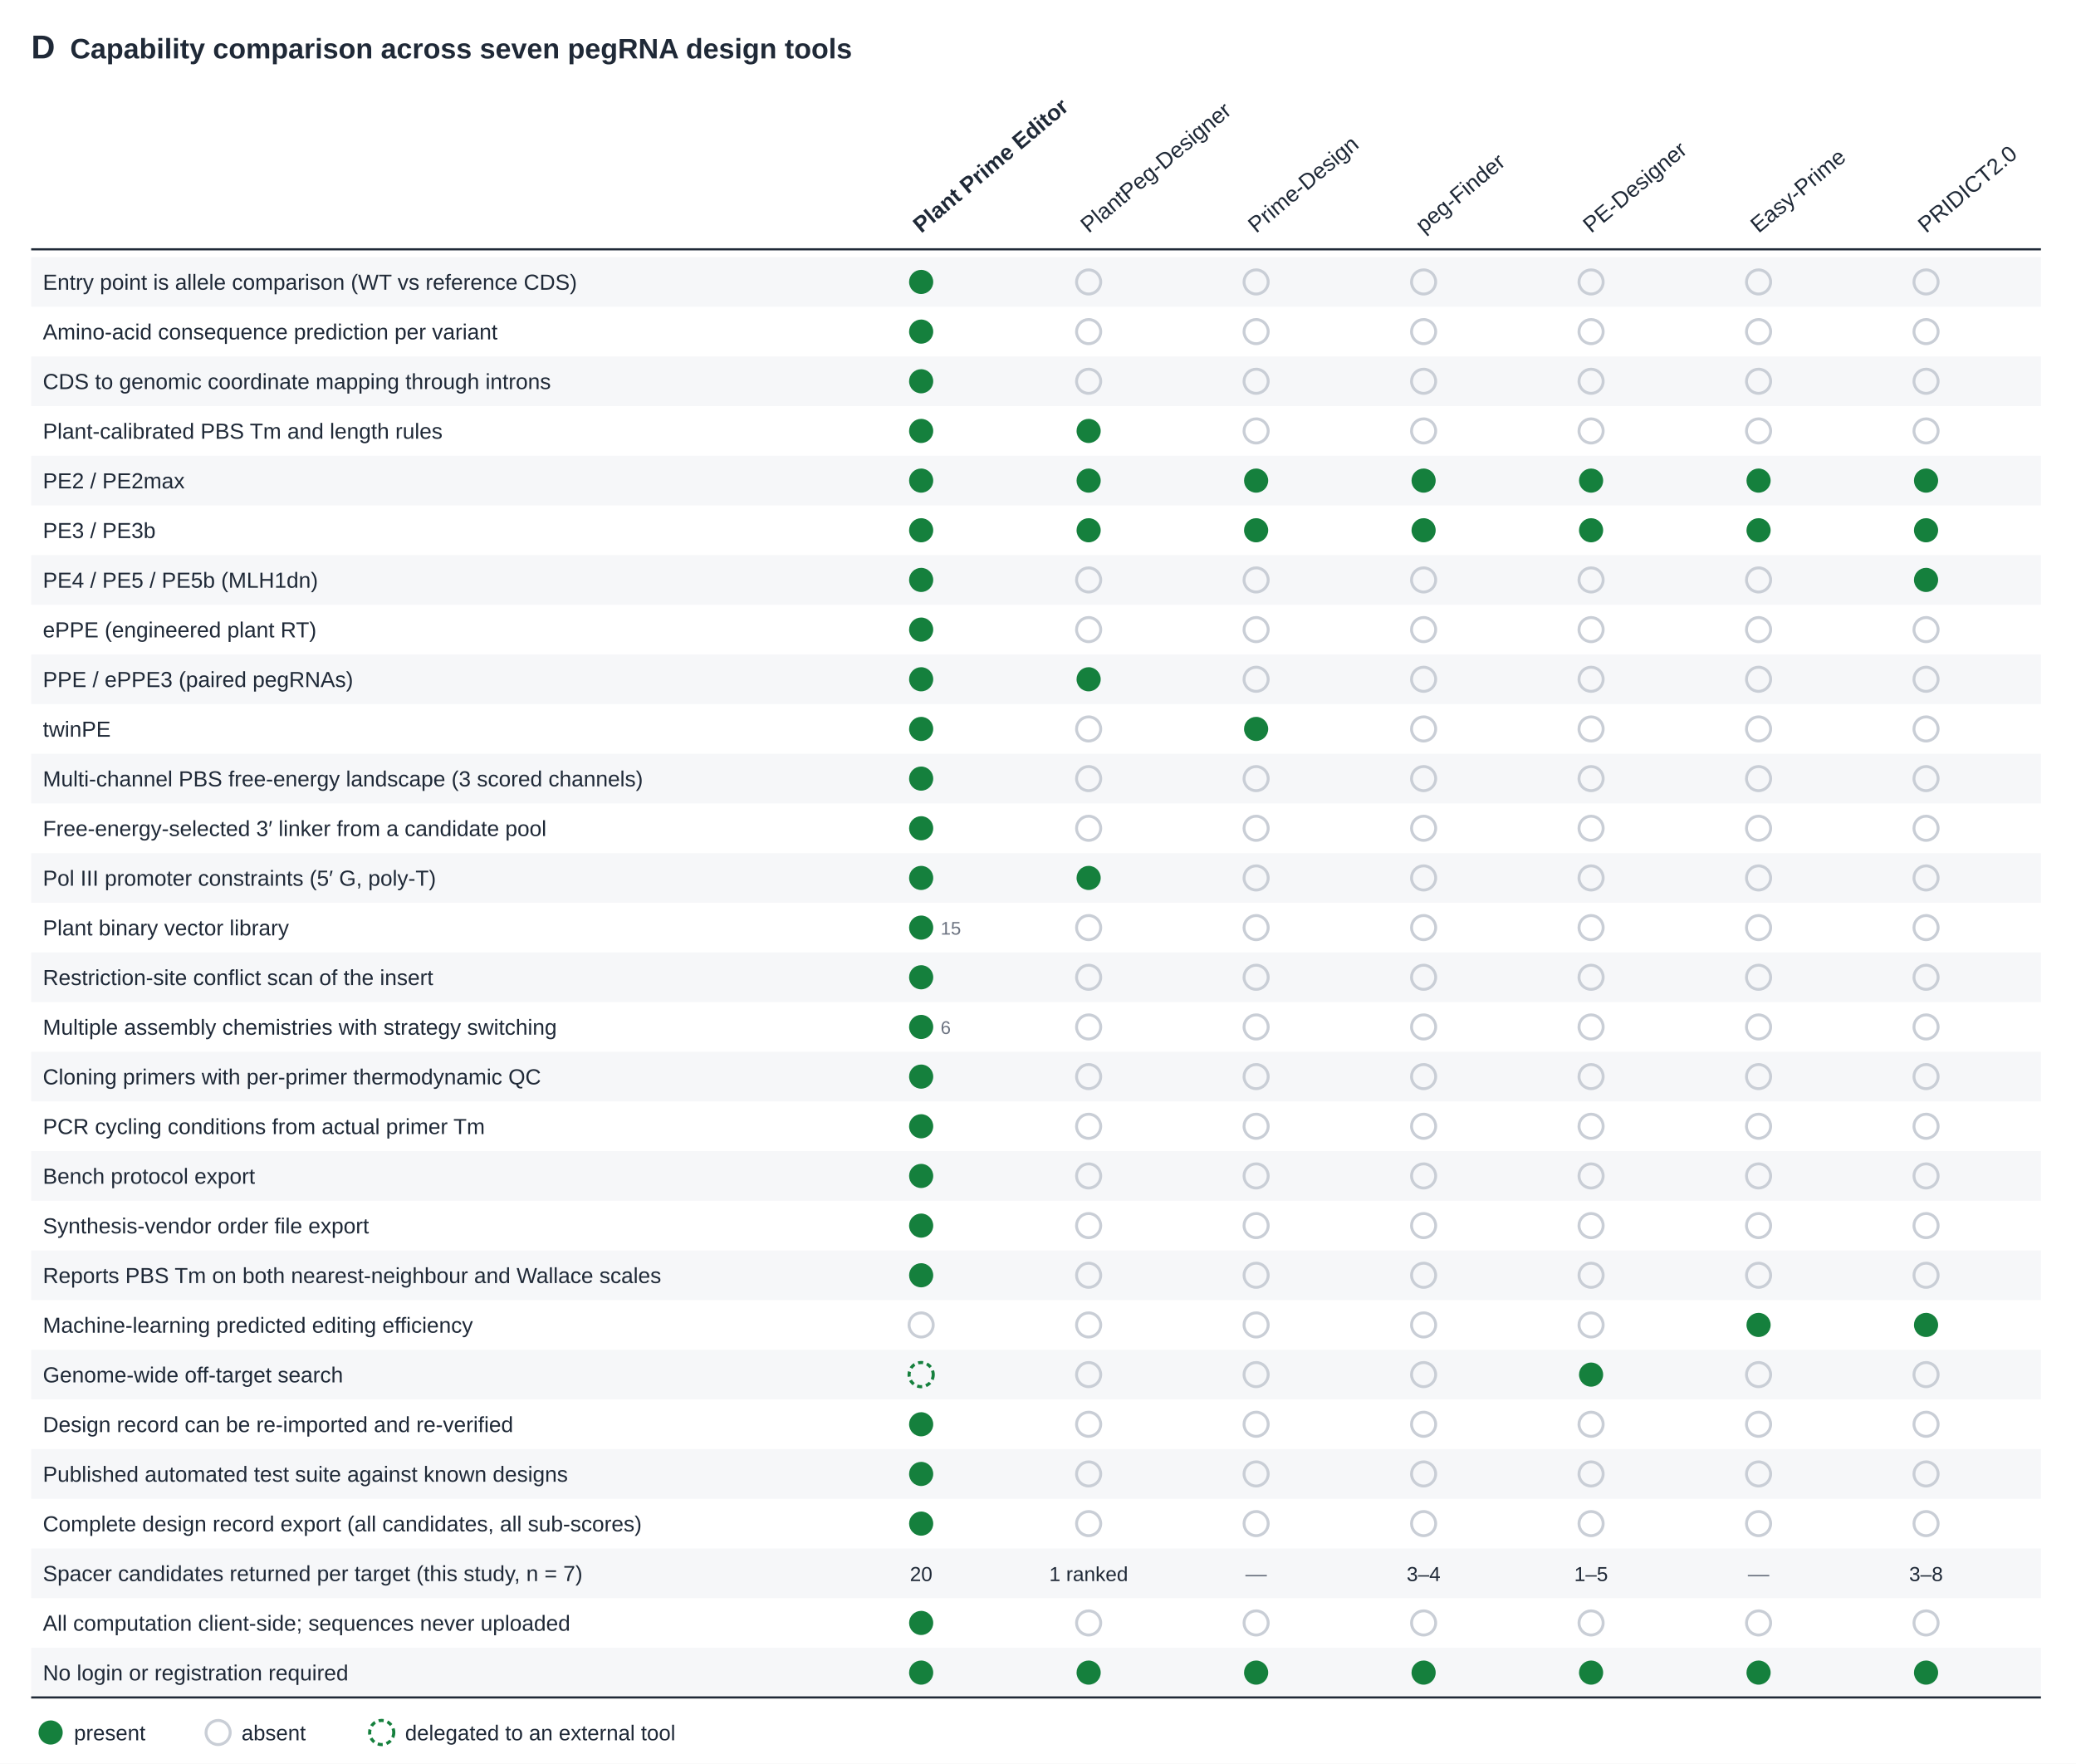
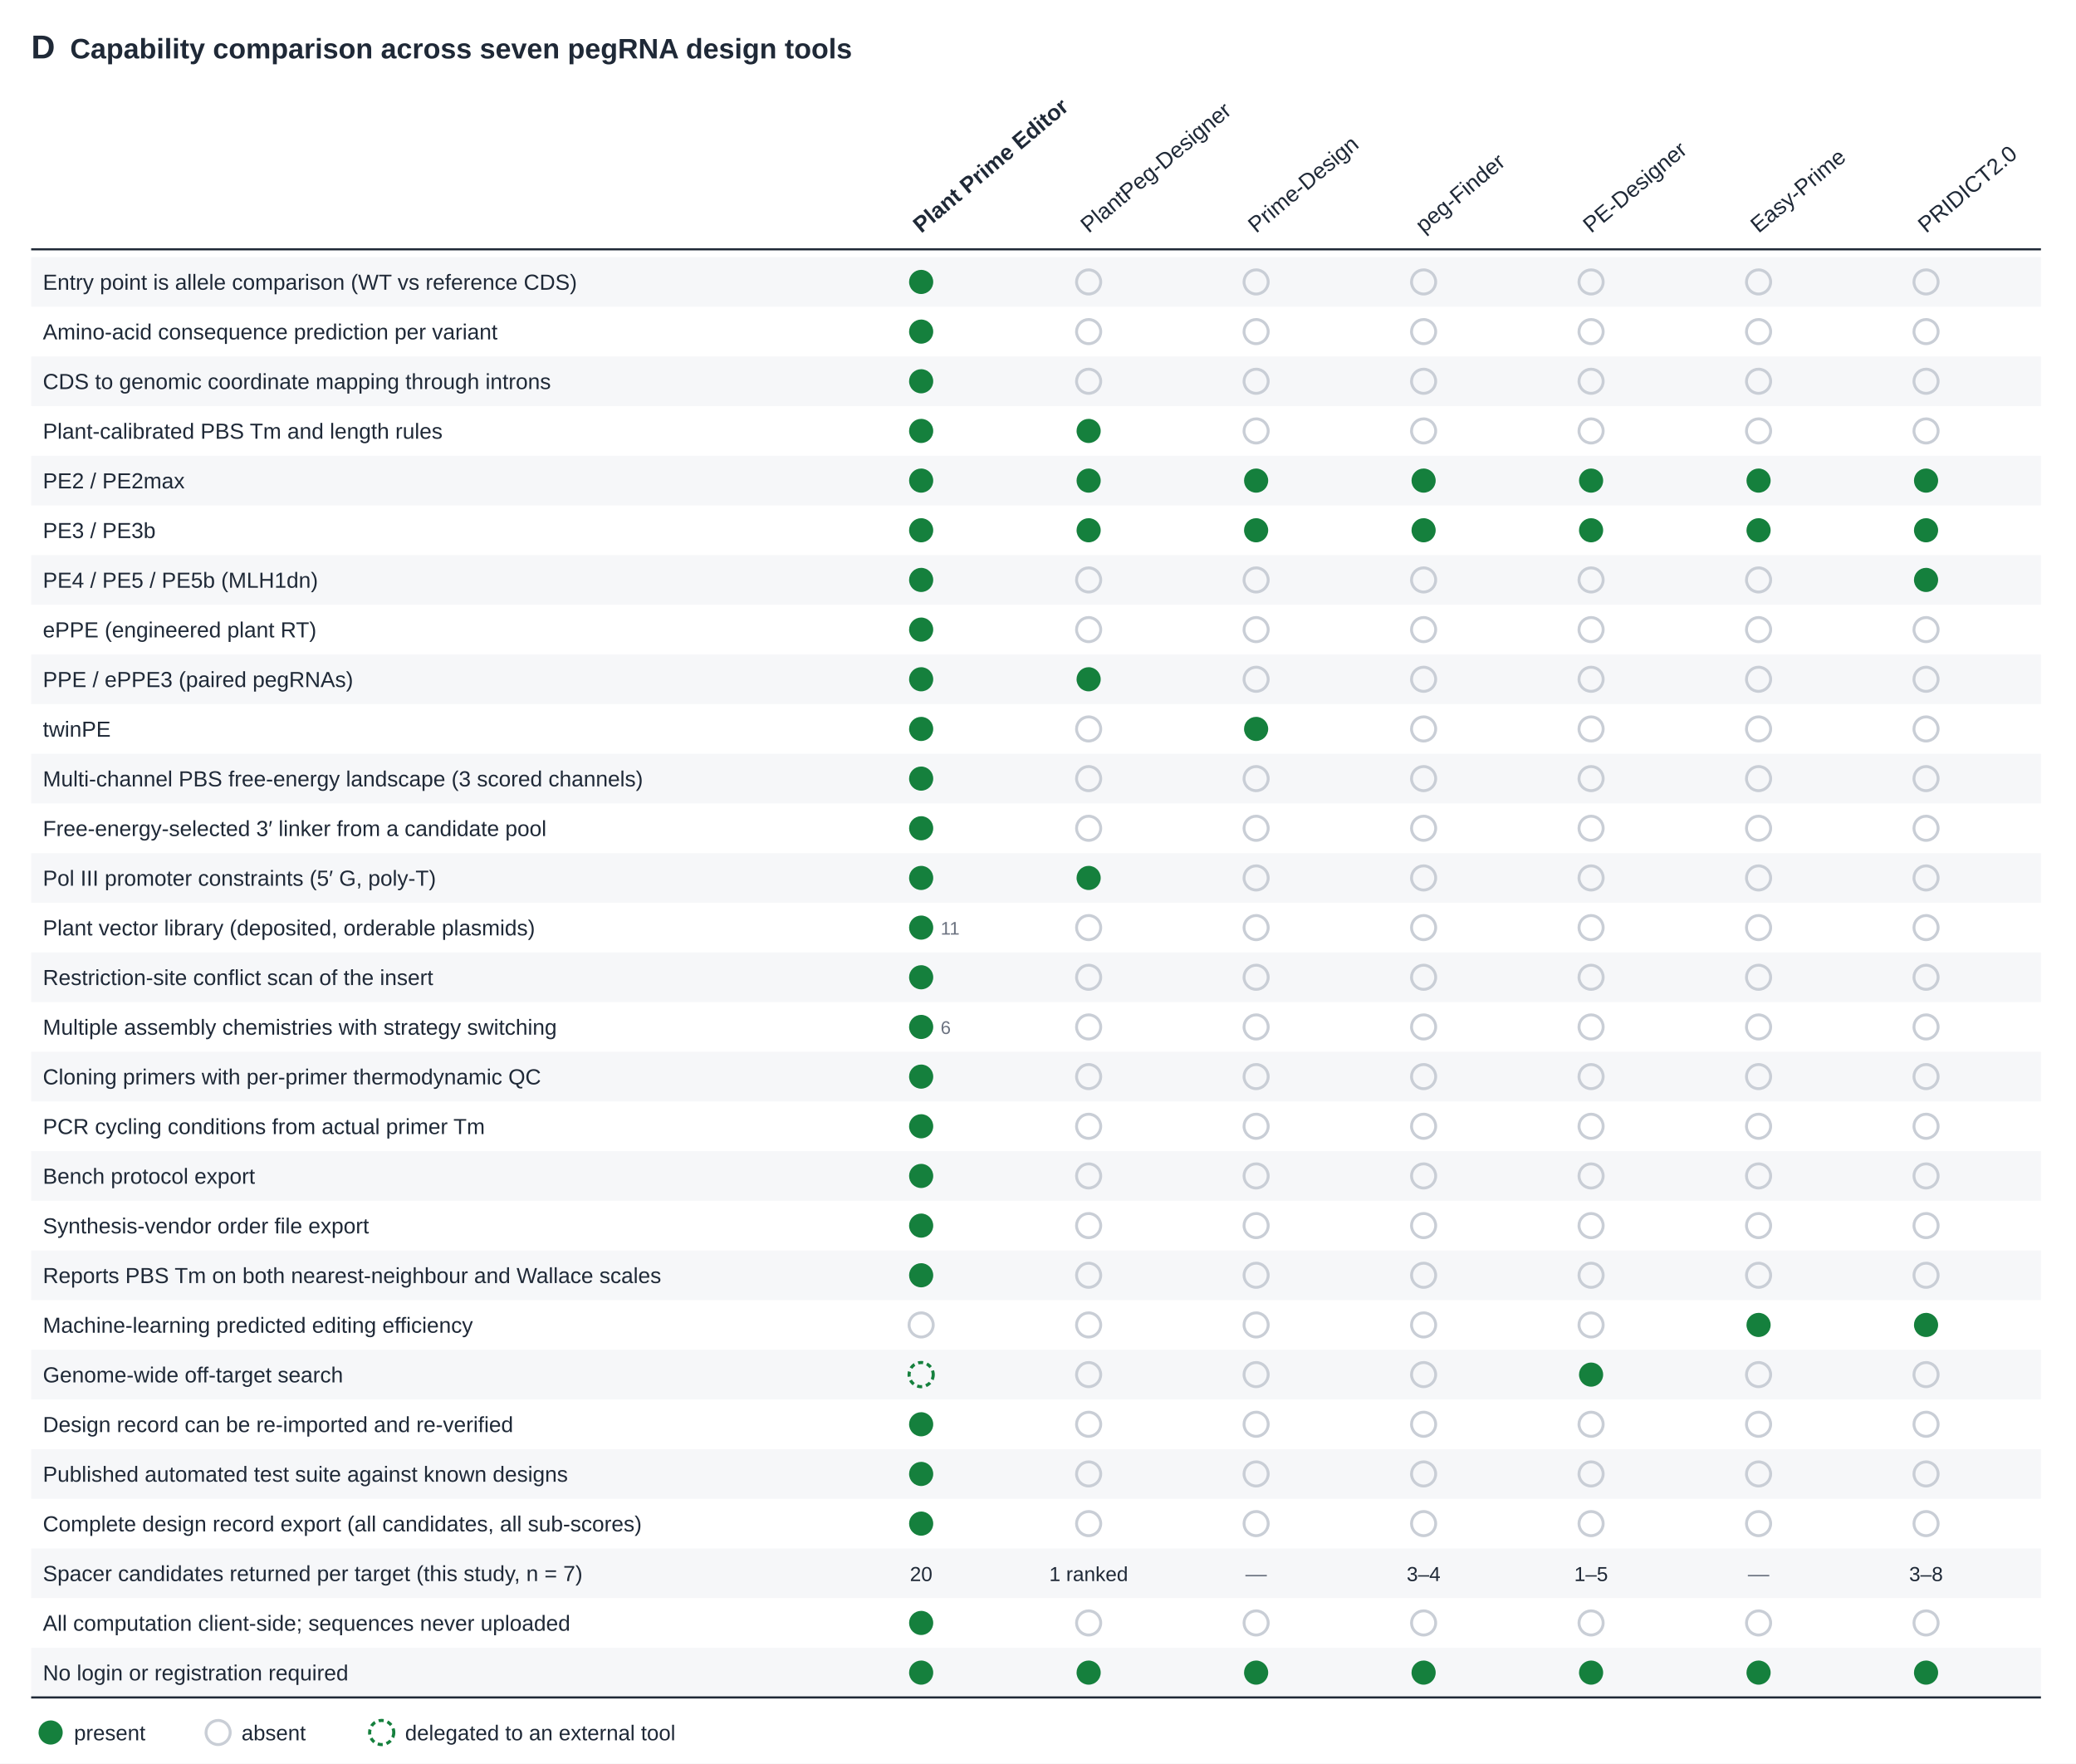
<svg xmlns="http://www.w3.org/2000/svg" viewBox="0 0 1066 905.5" width="1066" height="905.5" font-family="Arial, Helvetica, sans-serif">
  <rect width="1066" height="905.5" fill="#ffffff" />
  <text x="16" y="30" font-size="17" font-weight="bold" fill="#1f2937">D</text>
  <text x="36" y="30" font-size="14.5" font-weight="bold" fill="#1f2937">Capability comparison across seven pegRNA design tools</text>
  <text transform="translate(473.0,120) rotate(-40)" font-size="11.5" font-weight="bold" fill="#1f2937">Plant Prime Editor</text>
  <text transform="translate(559.0,120) rotate(-40)" font-size="11.5" fill="#1f2937">PlantPeg-Designer</text>
  <text transform="translate(645.0,120) rotate(-40)" font-size="11.5" fill="#1f2937">Prime-Design</text>
  <text transform="translate(731.0,120) rotate(-40)" font-size="11.5" fill="#1f2937">peg-Finder</text>
  <text transform="translate(817.0,120) rotate(-40)" font-size="11.5" fill="#1f2937">PE-Designer</text>
  <text transform="translate(903.0,120) rotate(-40)" font-size="11.5" fill="#1f2937">Easy-Prime</text>
  <text transform="translate(989.0,120) rotate(-40)" font-size="11.5" fill="#1f2937">PRIDICT2.0</text>
  <line x1="16" y1="128" x2="1048" y2="128" stroke="#1f2937" stroke-width="1.1" />
  <rect x="16" y="132.0" width="1032" height="25.5" fill="#f6f7f9" />
  <text x="22" y="148.75" font-size="11.2" fill="#1f2937">Entry point is allele comparison (WT vs reference CDS)</text>
  <circle cx="473.0" cy="144.75" r="6.2" fill="#15803d" />
  <circle cx="559.0" cy="144.75" r="6.2" fill="none" stroke="#c9ced6" stroke-width="1.5" />
  <circle cx="645.0" cy="144.75" r="6.2" fill="none" stroke="#c9ced6" stroke-width="1.5" />
  <circle cx="731.0" cy="144.75" r="6.2" fill="none" stroke="#c9ced6" stroke-width="1.5" />
  <circle cx="817.0" cy="144.75" r="6.2" fill="none" stroke="#c9ced6" stroke-width="1.5" />
  <circle cx="903.0" cy="144.75" r="6.2" fill="none" stroke="#c9ced6" stroke-width="1.5" />
  <circle cx="989.0" cy="144.75" r="6.2" fill="none" stroke="#c9ced6" stroke-width="1.5" />
  <text x="22" y="174.25" font-size="11.2" fill="#1f2937">Amino-acid consequence prediction per variant</text>
  <circle cx="473.0" cy="170.25" r="6.2" fill="#15803d" />
  <circle cx="559.0" cy="170.25" r="6.2" fill="none" stroke="#c9ced6" stroke-width="1.5" />
  <circle cx="645.0" cy="170.25" r="6.2" fill="none" stroke="#c9ced6" stroke-width="1.5" />
  <circle cx="731.0" cy="170.25" r="6.2" fill="none" stroke="#c9ced6" stroke-width="1.5" />
  <circle cx="817.0" cy="170.25" r="6.2" fill="none" stroke="#c9ced6" stroke-width="1.5" />
  <circle cx="903.0" cy="170.25" r="6.2" fill="none" stroke="#c9ced6" stroke-width="1.5" />
  <circle cx="989.0" cy="170.25" r="6.2" fill="none" stroke="#c9ced6" stroke-width="1.5" />
  <rect x="16" y="183.0" width="1032" height="25.5" fill="#f6f7f9" />
  <text x="22" y="199.75" font-size="11.2" fill="#1f2937">CDS to genomic coordinate mapping through introns</text>
  <circle cx="473.0" cy="195.75" r="6.2" fill="#15803d" />
  <circle cx="559.0" cy="195.75" r="6.2" fill="none" stroke="#c9ced6" stroke-width="1.5" />
  <circle cx="645.0" cy="195.75" r="6.2" fill="none" stroke="#c9ced6" stroke-width="1.5" />
  <circle cx="731.0" cy="195.75" r="6.2" fill="none" stroke="#c9ced6" stroke-width="1.5" />
  <circle cx="817.0" cy="195.75" r="6.2" fill="none" stroke="#c9ced6" stroke-width="1.5" />
  <circle cx="903.0" cy="195.75" r="6.2" fill="none" stroke="#c9ced6" stroke-width="1.5" />
  <circle cx="989.0" cy="195.75" r="6.2" fill="none" stroke="#c9ced6" stroke-width="1.5" />
  <text x="22" y="225.25" font-size="11.2" fill="#1f2937">Plant-calibrated PBS Tm and length rules</text>
  <circle cx="473.0" cy="221.25" r="6.2" fill="#15803d" />
  <circle cx="559.0" cy="221.25" r="6.2" fill="#15803d" />
  <circle cx="645.0" cy="221.25" r="6.2" fill="none" stroke="#c9ced6" stroke-width="1.5" />
  <circle cx="731.0" cy="221.25" r="6.2" fill="none" stroke="#c9ced6" stroke-width="1.5" />
  <circle cx="817.0" cy="221.25" r="6.2" fill="none" stroke="#c9ced6" stroke-width="1.5" />
  <circle cx="903.0" cy="221.25" r="6.2" fill="none" stroke="#c9ced6" stroke-width="1.5" />
  <circle cx="989.0" cy="221.25" r="6.2" fill="none" stroke="#c9ced6" stroke-width="1.5" />
  <rect x="16" y="234.0" width="1032" height="25.5" fill="#f6f7f9" />
  <text x="22" y="250.75" font-size="11.2" fill="#1f2937">PE2 / PE2max</text>
  <circle cx="473.0" cy="246.75" r="6.2" fill="#15803d" />
  <circle cx="559.0" cy="246.75" r="6.2" fill="#15803d" />
  <circle cx="645.0" cy="246.75" r="6.2" fill="#15803d" />
  <circle cx="731.0" cy="246.75" r="6.2" fill="#15803d" />
  <circle cx="817.0" cy="246.75" r="6.2" fill="#15803d" />
  <circle cx="903.0" cy="246.75" r="6.2" fill="#15803d" />
  <circle cx="989.0" cy="246.75" r="6.2" fill="#15803d" />
  <text x="22" y="276.25" font-size="11.2" fill="#1f2937">PE3 / PE3b</text>
  <circle cx="473.0" cy="272.25" r="6.2" fill="#15803d" />
  <circle cx="559.0" cy="272.25" r="6.2" fill="#15803d" />
  <circle cx="645.0" cy="272.25" r="6.2" fill="#15803d" />
  <circle cx="731.0" cy="272.25" r="6.2" fill="#15803d" />
  <circle cx="817.0" cy="272.25" r="6.2" fill="#15803d" />
  <circle cx="903.0" cy="272.25" r="6.2" fill="#15803d" />
  <circle cx="989.0" cy="272.25" r="6.2" fill="#15803d" />
  <rect x="16" y="285.0" width="1032" height="25.5" fill="#f6f7f9" />
  <text x="22" y="301.75" font-size="11.2" fill="#1f2937">PE4 / PE5 / PE5b (MLH1dn)</text>
  <circle cx="473.0" cy="297.75" r="6.2" fill="#15803d" />
  <circle cx="559.0" cy="297.75" r="6.2" fill="none" stroke="#c9ced6" stroke-width="1.5" />
  <circle cx="645.0" cy="297.75" r="6.2" fill="none" stroke="#c9ced6" stroke-width="1.5" />
  <circle cx="731.0" cy="297.75" r="6.2" fill="none" stroke="#c9ced6" stroke-width="1.5" />
  <circle cx="817.0" cy="297.75" r="6.2" fill="none" stroke="#c9ced6" stroke-width="1.5" />
  <circle cx="903.0" cy="297.75" r="6.2" fill="none" stroke="#c9ced6" stroke-width="1.5" />
  <circle cx="989.0" cy="297.75" r="6.2" fill="#15803d" />
  <text x="22" y="327.25" font-size="11.2" fill="#1f2937">ePPE (engineered plant RT)</text>
  <circle cx="473.0" cy="323.25" r="6.2" fill="#15803d" />
  <circle cx="559.0" cy="323.25" r="6.2" fill="none" stroke="#c9ced6" stroke-width="1.5" />
  <circle cx="645.0" cy="323.25" r="6.2" fill="none" stroke="#c9ced6" stroke-width="1.5" />
  <circle cx="731.0" cy="323.25" r="6.2" fill="none" stroke="#c9ced6" stroke-width="1.5" />
  <circle cx="817.0" cy="323.25" r="6.2" fill="none" stroke="#c9ced6" stroke-width="1.5" />
  <circle cx="903.0" cy="323.25" r="6.2" fill="none" stroke="#c9ced6" stroke-width="1.5" />
  <circle cx="989.0" cy="323.25" r="6.2" fill="none" stroke="#c9ced6" stroke-width="1.5" />
  <rect x="16" y="336.0" width="1032" height="25.5" fill="#f6f7f9" />
  <text x="22" y="352.75" font-size="11.2" fill="#1f2937">PPE / ePPE3 (paired pegRNAs)</text>
  <circle cx="473.0" cy="348.75" r="6.2" fill="#15803d" />
  <circle cx="559.0" cy="348.75" r="6.2" fill="#15803d" />
  <circle cx="645.0" cy="348.75" r="6.2" fill="none" stroke="#c9ced6" stroke-width="1.5" />
  <circle cx="731.0" cy="348.75" r="6.2" fill="none" stroke="#c9ced6" stroke-width="1.5" />
  <circle cx="817.0" cy="348.75" r="6.2" fill="none" stroke="#c9ced6" stroke-width="1.5" />
  <circle cx="903.0" cy="348.75" r="6.2" fill="none" stroke="#c9ced6" stroke-width="1.5" />
  <circle cx="989.0" cy="348.75" r="6.2" fill="none" stroke="#c9ced6" stroke-width="1.5" />
  <text x="22" y="378.25" font-size="11.2" fill="#1f2937">twinPE</text>
  <circle cx="473.0" cy="374.25" r="6.2" fill="#15803d" />
  <circle cx="559.0" cy="374.25" r="6.2" fill="none" stroke="#c9ced6" stroke-width="1.5" />
  <circle cx="645.0" cy="374.25" r="6.2" fill="#15803d" />
  <circle cx="731.0" cy="374.25" r="6.2" fill="none" stroke="#c9ced6" stroke-width="1.5" />
  <circle cx="817.0" cy="374.25" r="6.2" fill="none" stroke="#c9ced6" stroke-width="1.5" />
  <circle cx="903.0" cy="374.25" r="6.2" fill="none" stroke="#c9ced6" stroke-width="1.5" />
  <circle cx="989.0" cy="374.25" r="6.2" fill="none" stroke="#c9ced6" stroke-width="1.5" />
  <rect x="16" y="387.0" width="1032" height="25.5" fill="#f6f7f9" />
  <text x="22" y="403.75" font-size="11.2" fill="#1f2937">Multi-channel PBS free-energy landscape (3 scored channels)</text>
  <circle cx="473.0" cy="399.75" r="6.2" fill="#15803d" />
  <circle cx="559.0" cy="399.75" r="6.2" fill="none" stroke="#c9ced6" stroke-width="1.5" />
  <circle cx="645.0" cy="399.75" r="6.2" fill="none" stroke="#c9ced6" stroke-width="1.5" />
  <circle cx="731.0" cy="399.75" r="6.2" fill="none" stroke="#c9ced6" stroke-width="1.5" />
  <circle cx="817.0" cy="399.75" r="6.2" fill="none" stroke="#c9ced6" stroke-width="1.5" />
  <circle cx="903.0" cy="399.75" r="6.2" fill="none" stroke="#c9ced6" stroke-width="1.5" />
  <circle cx="989.0" cy="399.75" r="6.2" fill="none" stroke="#c9ced6" stroke-width="1.5" />
  <text x="22" y="429.25" font-size="11.2" fill="#1f2937">Free-energy-selected 3′ linker from a candidate pool</text>
  <circle cx="473.0" cy="425.25" r="6.2" fill="#15803d" />
  <circle cx="559.0" cy="425.25" r="6.2" fill="none" stroke="#c9ced6" stroke-width="1.5" />
  <circle cx="645.0" cy="425.25" r="6.2" fill="none" stroke="#c9ced6" stroke-width="1.5" />
  <circle cx="731.0" cy="425.25" r="6.2" fill="none" stroke="#c9ced6" stroke-width="1.5" />
  <circle cx="817.0" cy="425.25" r="6.2" fill="none" stroke="#c9ced6" stroke-width="1.5" />
  <circle cx="903.0" cy="425.25" r="6.2" fill="none" stroke="#c9ced6" stroke-width="1.5" />
  <circle cx="989.0" cy="425.25" r="6.2" fill="none" stroke="#c9ced6" stroke-width="1.5" />
  <rect x="16" y="438.0" width="1032" height="25.5" fill="#f6f7f9" />
  <text x="22" y="454.75" font-size="11.2" fill="#1f2937">Pol III promoter constraints (5′ G, poly-T)</text>
  <circle cx="473.0" cy="450.75" r="6.2" fill="#15803d" />
  <circle cx="559.0" cy="450.75" r="6.2" fill="#15803d" />
  <circle cx="645.0" cy="450.75" r="6.2" fill="none" stroke="#c9ced6" stroke-width="1.5" />
  <circle cx="731.0" cy="450.75" r="6.2" fill="none" stroke="#c9ced6" stroke-width="1.5" />
  <circle cx="817.0" cy="450.75" r="6.2" fill="none" stroke="#c9ced6" stroke-width="1.5" />
  <circle cx="903.0" cy="450.75" r="6.2" fill="none" stroke="#c9ced6" stroke-width="1.5" />
  <circle cx="989.0" cy="450.75" r="6.2" fill="none" stroke="#c9ced6" stroke-width="1.5" />
-   <text x="22" y="480.25" font-size="11.2" fill="#1f2937">Plant binary vector library</text>
+   <text x="22" y="480.25" font-size="11.2" fill="#1f2937">Plant vector library (deposited, orderable plasmids)</text>
  <circle cx="473.0" cy="476.25" r="6.2" fill="#15803d" />
-   <text x="483.0" y="479.85" font-size="9.4" fill="#6b7280">15</text>
+   <text x="483.0" y="479.85" font-size="9.4" fill="#6b7280">11</text>
  <circle cx="559.0" cy="476.25" r="6.2" fill="none" stroke="#c9ced6" stroke-width="1.5" />
  <circle cx="645.0" cy="476.25" r="6.2" fill="none" stroke="#c9ced6" stroke-width="1.5" />
  <circle cx="731.0" cy="476.25" r="6.2" fill="none" stroke="#c9ced6" stroke-width="1.5" />
  <circle cx="817.0" cy="476.25" r="6.2" fill="none" stroke="#c9ced6" stroke-width="1.5" />
  <circle cx="903.0" cy="476.25" r="6.2" fill="none" stroke="#c9ced6" stroke-width="1.5" />
  <circle cx="989.0" cy="476.25" r="6.2" fill="none" stroke="#c9ced6" stroke-width="1.5" />
  <rect x="16" y="489.0" width="1032" height="25.5" fill="#f6f7f9" />
  <text x="22" y="505.75" font-size="11.2" fill="#1f2937">Restriction-site conflict scan of the insert</text>
  <circle cx="473.0" cy="501.75" r="6.2" fill="#15803d" />
  <circle cx="559.0" cy="501.75" r="6.2" fill="none" stroke="#c9ced6" stroke-width="1.5" />
  <circle cx="645.0" cy="501.75" r="6.2" fill="none" stroke="#c9ced6" stroke-width="1.5" />
  <circle cx="731.0" cy="501.75" r="6.2" fill="none" stroke="#c9ced6" stroke-width="1.5" />
  <circle cx="817.0" cy="501.75" r="6.2" fill="none" stroke="#c9ced6" stroke-width="1.5" />
  <circle cx="903.0" cy="501.75" r="6.2" fill="none" stroke="#c9ced6" stroke-width="1.5" />
  <circle cx="989.0" cy="501.75" r="6.2" fill="none" stroke="#c9ced6" stroke-width="1.5" />
  <text x="22" y="531.25" font-size="11.2" fill="#1f2937">Multiple assembly chemistries with strategy switching</text>
  <circle cx="473.0" cy="527.25" r="6.2" fill="#15803d" />
  <text x="483.0" y="530.85" font-size="9.4" fill="#6b7280">6</text>
  <circle cx="559.0" cy="527.25" r="6.2" fill="none" stroke="#c9ced6" stroke-width="1.5" />
  <circle cx="645.0" cy="527.25" r="6.2" fill="none" stroke="#c9ced6" stroke-width="1.5" />
  <circle cx="731.0" cy="527.25" r="6.2" fill="none" stroke="#c9ced6" stroke-width="1.5" />
  <circle cx="817.0" cy="527.25" r="6.2" fill="none" stroke="#c9ced6" stroke-width="1.5" />
  <circle cx="903.0" cy="527.25" r="6.2" fill="none" stroke="#c9ced6" stroke-width="1.5" />
  <circle cx="989.0" cy="527.25" r="6.2" fill="none" stroke="#c9ced6" stroke-width="1.5" />
  <rect x="16" y="540.0" width="1032" height="25.5" fill="#f6f7f9" />
  <text x="22" y="556.75" font-size="11.2" fill="#1f2937">Cloning primers with per-primer thermodynamic QC</text>
  <circle cx="473.0" cy="552.75" r="6.2" fill="#15803d" />
  <circle cx="559.0" cy="552.75" r="6.2" fill="none" stroke="#c9ced6" stroke-width="1.5" />
  <circle cx="645.0" cy="552.75" r="6.2" fill="none" stroke="#c9ced6" stroke-width="1.5" />
  <circle cx="731.0" cy="552.75" r="6.2" fill="none" stroke="#c9ced6" stroke-width="1.5" />
  <circle cx="817.0" cy="552.75" r="6.2" fill="none" stroke="#c9ced6" stroke-width="1.5" />
  <circle cx="903.0" cy="552.75" r="6.2" fill="none" stroke="#c9ced6" stroke-width="1.5" />
  <circle cx="989.0" cy="552.75" r="6.2" fill="none" stroke="#c9ced6" stroke-width="1.5" />
  <text x="22" y="582.25" font-size="11.2" fill="#1f2937">PCR cycling conditions from actual primer Tm</text>
  <circle cx="473.0" cy="578.25" r="6.2" fill="#15803d" />
  <circle cx="559.0" cy="578.25" r="6.2" fill="none" stroke="#c9ced6" stroke-width="1.5" />
  <circle cx="645.0" cy="578.25" r="6.2" fill="none" stroke="#c9ced6" stroke-width="1.5" />
  <circle cx="731.0" cy="578.25" r="6.2" fill="none" stroke="#c9ced6" stroke-width="1.5" />
  <circle cx="817.0" cy="578.25" r="6.2" fill="none" stroke="#c9ced6" stroke-width="1.5" />
  <circle cx="903.0" cy="578.25" r="6.2" fill="none" stroke="#c9ced6" stroke-width="1.5" />
  <circle cx="989.0" cy="578.25" r="6.2" fill="none" stroke="#c9ced6" stroke-width="1.5" />
  <rect x="16" y="591.0" width="1032" height="25.5" fill="#f6f7f9" />
  <text x="22" y="607.75" font-size="11.2" fill="#1f2937">Bench protocol export</text>
  <circle cx="473.0" cy="603.75" r="6.2" fill="#15803d" />
  <circle cx="559.0" cy="603.75" r="6.2" fill="none" stroke="#c9ced6" stroke-width="1.5" />
  <circle cx="645.0" cy="603.75" r="6.2" fill="none" stroke="#c9ced6" stroke-width="1.5" />
  <circle cx="731.0" cy="603.75" r="6.2" fill="none" stroke="#c9ced6" stroke-width="1.5" />
  <circle cx="817.0" cy="603.75" r="6.2" fill="none" stroke="#c9ced6" stroke-width="1.5" />
  <circle cx="903.0" cy="603.75" r="6.2" fill="none" stroke="#c9ced6" stroke-width="1.5" />
  <circle cx="989.0" cy="603.75" r="6.2" fill="none" stroke="#c9ced6" stroke-width="1.5" />
  <text x="22" y="633.25" font-size="11.2" fill="#1f2937">Synthesis-vendor order file export</text>
  <circle cx="473.0" cy="629.25" r="6.2" fill="#15803d" />
  <circle cx="559.0" cy="629.25" r="6.2" fill="none" stroke="#c9ced6" stroke-width="1.5" />
  <circle cx="645.0" cy="629.25" r="6.2" fill="none" stroke="#c9ced6" stroke-width="1.5" />
  <circle cx="731.0" cy="629.25" r="6.2" fill="none" stroke="#c9ced6" stroke-width="1.5" />
  <circle cx="817.0" cy="629.25" r="6.2" fill="none" stroke="#c9ced6" stroke-width="1.5" />
  <circle cx="903.0" cy="629.25" r="6.2" fill="none" stroke="#c9ced6" stroke-width="1.5" />
  <circle cx="989.0" cy="629.25" r="6.2" fill="none" stroke="#c9ced6" stroke-width="1.5" />
  <rect x="16" y="642.0" width="1032" height="25.5" fill="#f6f7f9" />
  <text x="22" y="658.75" font-size="11.2" fill="#1f2937">Reports PBS Tm on both nearest-neighbour and Wallace scales</text>
  <circle cx="473.0" cy="654.75" r="6.2" fill="#15803d" />
  <circle cx="559.0" cy="654.75" r="6.2" fill="none" stroke="#c9ced6" stroke-width="1.5" />
  <circle cx="645.0" cy="654.75" r="6.2" fill="none" stroke="#c9ced6" stroke-width="1.5" />
  <circle cx="731.0" cy="654.75" r="6.2" fill="none" stroke="#c9ced6" stroke-width="1.5" />
  <circle cx="817.0" cy="654.75" r="6.2" fill="none" stroke="#c9ced6" stroke-width="1.5" />
  <circle cx="903.0" cy="654.75" r="6.2" fill="none" stroke="#c9ced6" stroke-width="1.5" />
  <circle cx="989.0" cy="654.75" r="6.2" fill="none" stroke="#c9ced6" stroke-width="1.5" />
  <text x="22" y="684.25" font-size="11.2" fill="#1f2937">Machine-learning predicted editing efficiency</text>
  <circle cx="473.0" cy="680.25" r="6.2" fill="none" stroke="#c9ced6" stroke-width="1.5" />
  <circle cx="559.0" cy="680.25" r="6.2" fill="none" stroke="#c9ced6" stroke-width="1.5" />
  <circle cx="645.0" cy="680.25" r="6.2" fill="none" stroke="#c9ced6" stroke-width="1.5" />
  <circle cx="731.0" cy="680.25" r="6.2" fill="none" stroke="#c9ced6" stroke-width="1.5" />
  <circle cx="817.0" cy="680.25" r="6.2" fill="none" stroke="#c9ced6" stroke-width="1.5" />
  <circle cx="903.0" cy="680.25" r="6.2" fill="#15803d" />
  <circle cx="989.0" cy="680.25" r="6.2" fill="#15803d" />
  <rect x="16" y="693.0" width="1032" height="25.5" fill="#f6f7f9" />
  <text x="22" y="709.75" font-size="11.2" fill="#1f2937">Genome-wide off-target search</text>
  <circle cx="473.0" cy="705.75" r="6.2" fill="none" stroke="#15803d" stroke-width="1.6" stroke-dasharray="2.6 2" />
  <circle cx="559.0" cy="705.75" r="6.2" fill="none" stroke="#c9ced6" stroke-width="1.5" />
  <circle cx="645.0" cy="705.75" r="6.2" fill="none" stroke="#c9ced6" stroke-width="1.5" />
  <circle cx="731.0" cy="705.75" r="6.2" fill="none" stroke="#c9ced6" stroke-width="1.5" />
  <circle cx="817.0" cy="705.75" r="6.2" fill="#15803d" />
  <circle cx="903.0" cy="705.75" r="6.2" fill="none" stroke="#c9ced6" stroke-width="1.5" />
  <circle cx="989.0" cy="705.75" r="6.2" fill="none" stroke="#c9ced6" stroke-width="1.5" />
  <text x="22" y="735.25" font-size="11.2" fill="#1f2937">Design record can be re-imported and re-verified</text>
  <circle cx="473.0" cy="731.25" r="6.2" fill="#15803d" />
  <circle cx="559.0" cy="731.25" r="6.2" fill="none" stroke="#c9ced6" stroke-width="1.5" />
  <circle cx="645.0" cy="731.25" r="6.2" fill="none" stroke="#c9ced6" stroke-width="1.5" />
  <circle cx="731.0" cy="731.25" r="6.2" fill="none" stroke="#c9ced6" stroke-width="1.5" />
  <circle cx="817.0" cy="731.25" r="6.2" fill="none" stroke="#c9ced6" stroke-width="1.5" />
  <circle cx="903.0" cy="731.25" r="6.2" fill="none" stroke="#c9ced6" stroke-width="1.5" />
  <circle cx="989.0" cy="731.25" r="6.2" fill="none" stroke="#c9ced6" stroke-width="1.5" />
  <rect x="16" y="744.0" width="1032" height="25.5" fill="#f6f7f9" />
  <text x="22" y="760.75" font-size="11.2" fill="#1f2937">Published automated test suite against known designs</text>
  <circle cx="473.0" cy="756.75" r="6.2" fill="#15803d" />
  <circle cx="559.0" cy="756.75" r="6.2" fill="none" stroke="#c9ced6" stroke-width="1.5" />
  <circle cx="645.0" cy="756.75" r="6.2" fill="none" stroke="#c9ced6" stroke-width="1.5" />
  <circle cx="731.0" cy="756.75" r="6.2" fill="none" stroke="#c9ced6" stroke-width="1.5" />
  <circle cx="817.0" cy="756.75" r="6.2" fill="none" stroke="#c9ced6" stroke-width="1.5" />
  <circle cx="903.0" cy="756.75" r="6.2" fill="none" stroke="#c9ced6" stroke-width="1.5" />
  <circle cx="989.0" cy="756.75" r="6.2" fill="none" stroke="#c9ced6" stroke-width="1.5" />
  <text x="22" y="786.25" font-size="11.2" fill="#1f2937">Complete design record export (all candidates, all sub-scores)</text>
  <circle cx="473.0" cy="782.25" r="6.2" fill="#15803d" />
  <circle cx="559.0" cy="782.25" r="6.2" fill="none" stroke="#c9ced6" stroke-width="1.5" />
  <circle cx="645.0" cy="782.25" r="6.2" fill="none" stroke="#c9ced6" stroke-width="1.5" />
  <circle cx="731.0" cy="782.25" r="6.2" fill="none" stroke="#c9ced6" stroke-width="1.5" />
  <circle cx="817.0" cy="782.25" r="6.2" fill="none" stroke="#c9ced6" stroke-width="1.5" />
  <circle cx="903.0" cy="782.25" r="6.2" fill="none" stroke="#c9ced6" stroke-width="1.5" />
  <circle cx="989.0" cy="782.25" r="6.2" fill="none" stroke="#c9ced6" stroke-width="1.5" />
  <rect x="16" y="795.0" width="1032" height="25.5" fill="#f6f7f9" />
  <text x="22" y="811.75" font-size="11.2" fill="#1f2937">Spacer candidates returned per target (this study, n = 7)</text>
  <text x="473.0" y="811.75" font-size="10.4" fill="#1f2937" text-anchor="middle">20</text>
  <text x="559.0" y="811.75" font-size="10.4" fill="#1f2937" text-anchor="middle">1 ranked</text>
  <text x="645.0" y="811.75" font-size="11" fill="#6b7280" text-anchor="middle">—</text>
  <text x="731.0" y="811.75" font-size="10.4" fill="#1f2937" text-anchor="middle">3–4</text>
  <text x="817.0" y="811.75" font-size="10.4" fill="#1f2937" text-anchor="middle">1–5</text>
  <text x="903.0" y="811.75" font-size="11" fill="#6b7280" text-anchor="middle">—</text>
  <text x="989.0" y="811.75" font-size="10.4" fill="#1f2937" text-anchor="middle">3–8</text>
  <text x="22" y="837.25" font-size="11.2" fill="#1f2937">All computation client-side; sequences never uploaded</text>
  <circle cx="473.0" cy="833.25" r="6.2" fill="#15803d" />
  <circle cx="559.0" cy="833.25" r="6.2" fill="none" stroke="#c9ced6" stroke-width="1.5" />
  <circle cx="645.0" cy="833.25" r="6.2" fill="none" stroke="#c9ced6" stroke-width="1.5" />
  <circle cx="731.0" cy="833.25" r="6.2" fill="none" stroke="#c9ced6" stroke-width="1.5" />
  <circle cx="817.0" cy="833.25" r="6.2" fill="none" stroke="#c9ced6" stroke-width="1.5" />
  <circle cx="903.0" cy="833.25" r="6.2" fill="none" stroke="#c9ced6" stroke-width="1.5" />
  <circle cx="989.0" cy="833.25" r="6.2" fill="none" stroke="#c9ced6" stroke-width="1.5" />
  <rect x="16" y="846.0" width="1032" height="25.5" fill="#f6f7f9" />
  <text x="22" y="862.75" font-size="11.2" fill="#1f2937">No login or registration required</text>
  <circle cx="473.0" cy="858.75" r="6.2" fill="#15803d" />
  <circle cx="559.0" cy="858.75" r="6.2" fill="#15803d" />
  <circle cx="645.0" cy="858.75" r="6.2" fill="#15803d" />
  <circle cx="731.0" cy="858.75" r="6.2" fill="#15803d" />
  <circle cx="817.0" cy="858.75" r="6.2" fill="#15803d" />
  <circle cx="903.0" cy="858.75" r="6.2" fill="#15803d" />
  <circle cx="989.0" cy="858.75" r="6.2" fill="#15803d" />
  <line x1="16" y1="871.5" x2="1048" y2="871.5" stroke="#1f2937" stroke-width="1.1" />
  <circle cx="26" cy="889.5" r="6.2" fill="#15803d" />
  <text x="38" y="893.5" font-size="11" fill="#1f2937">present</text>
  <circle cx="112" cy="889.5" r="6.2" fill="none" stroke="#c9ced6" stroke-width="1.5" />
  <text x="124" y="893.5" font-size="11" fill="#1f2937">absent</text>
  <circle cx="196" cy="889.5" r="6.2" fill="none" stroke="#15803d" stroke-width="1.6" stroke-dasharray="2.6 2" />
  <text x="208" y="893.5" font-size="11" fill="#1f2937">delegated to an external tool</text>
</svg>
